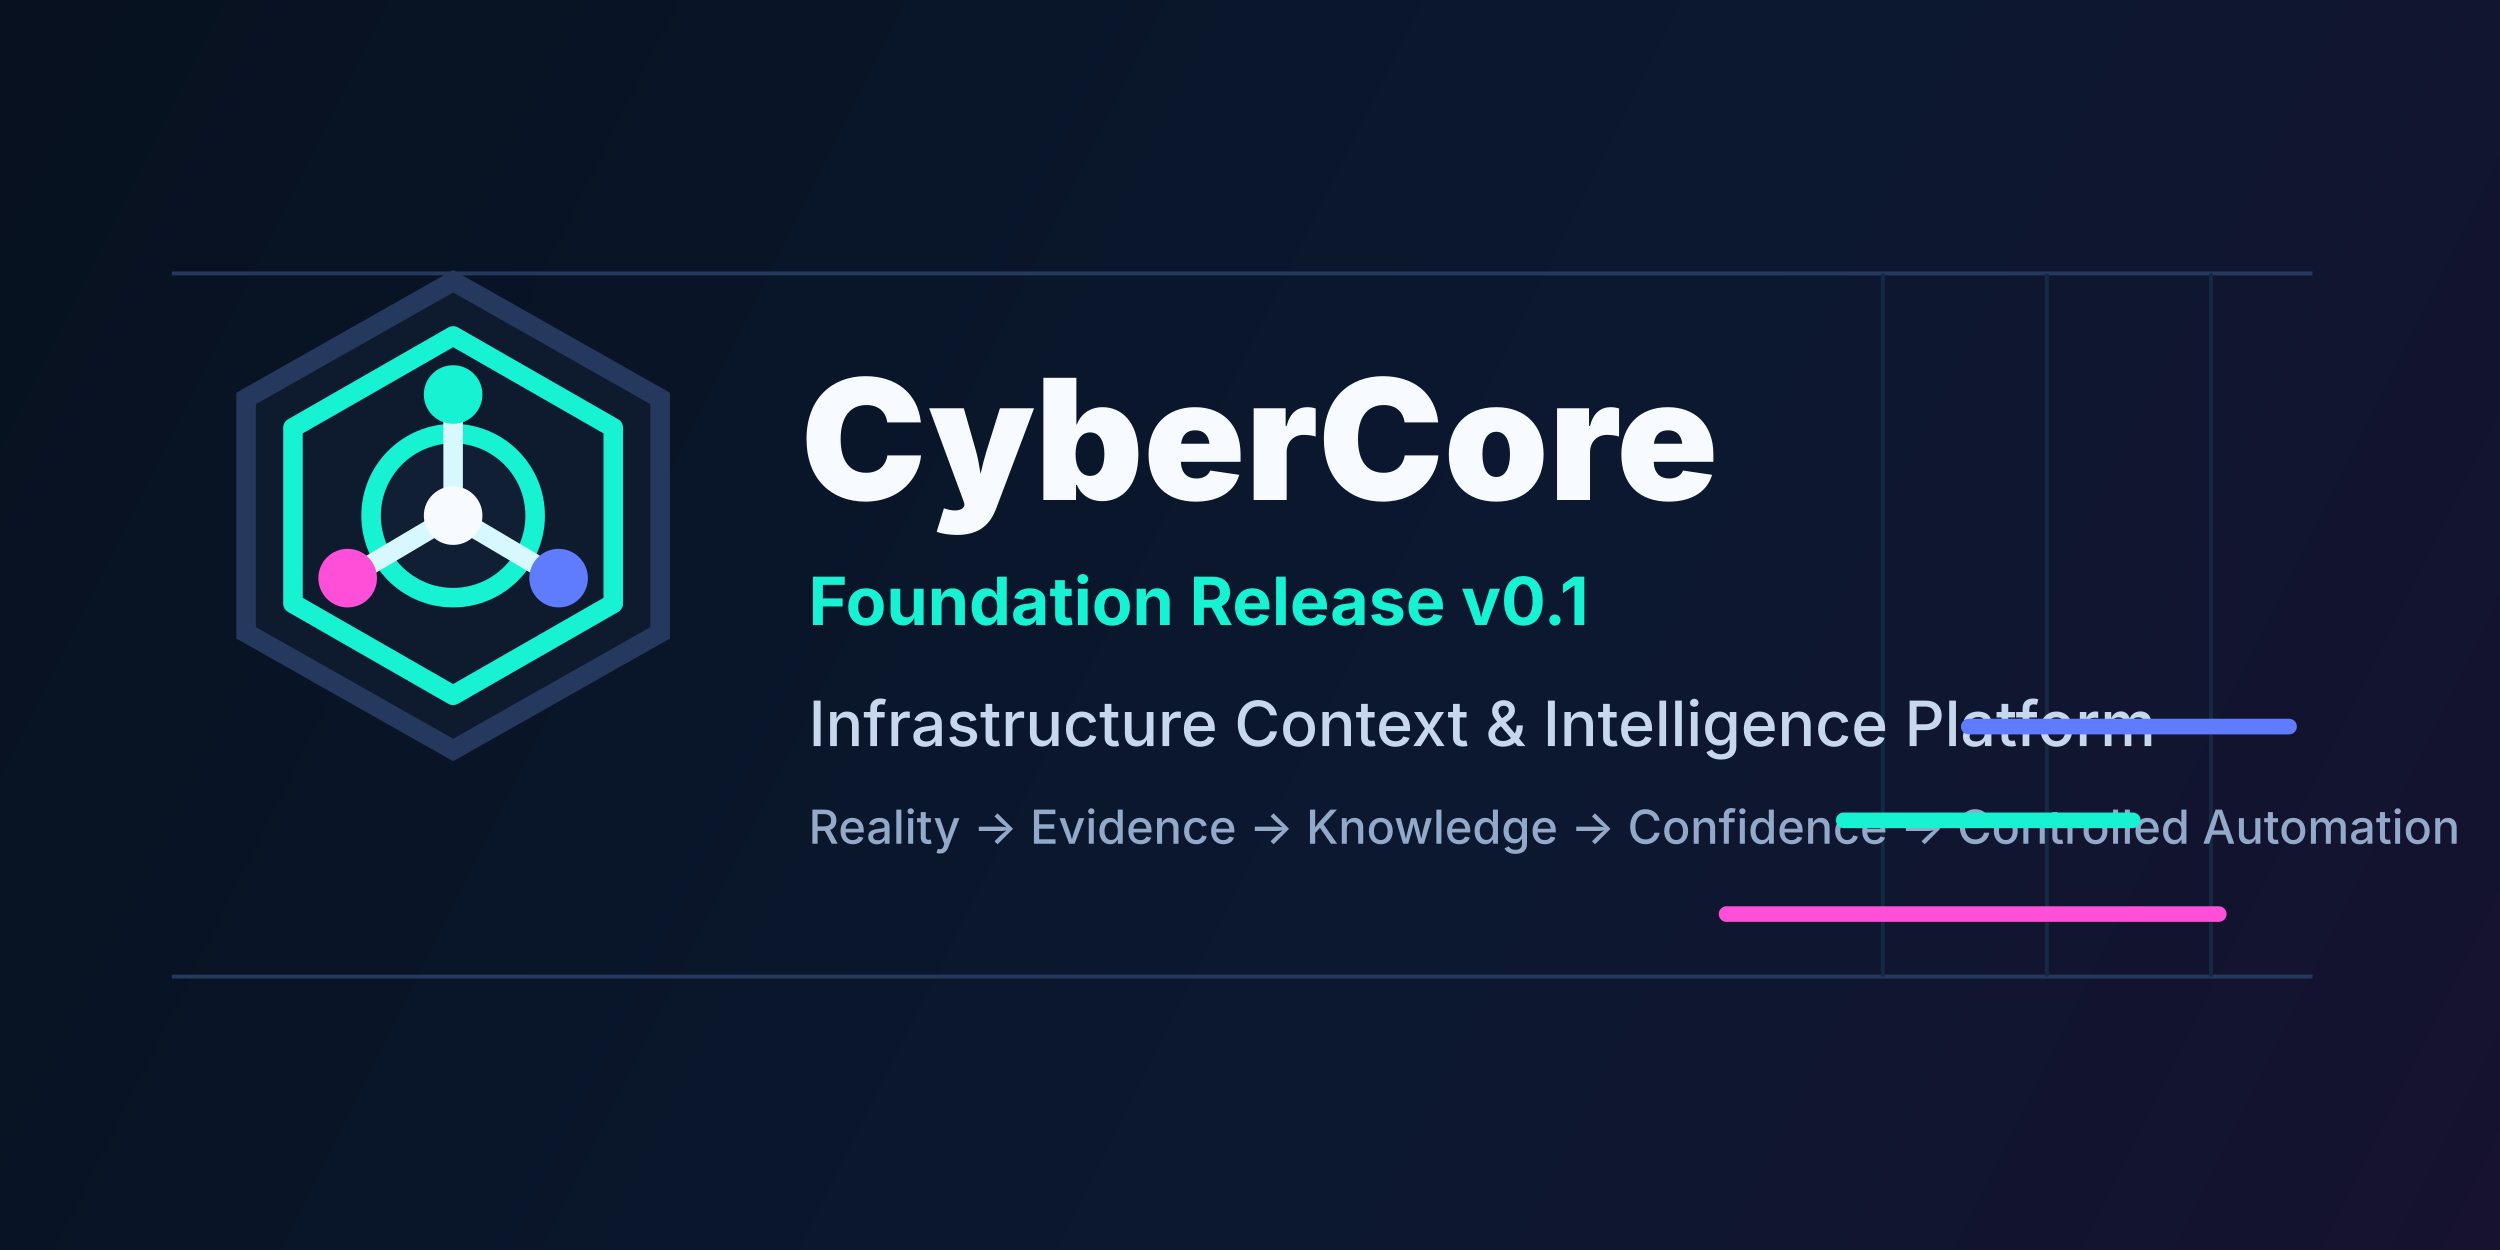
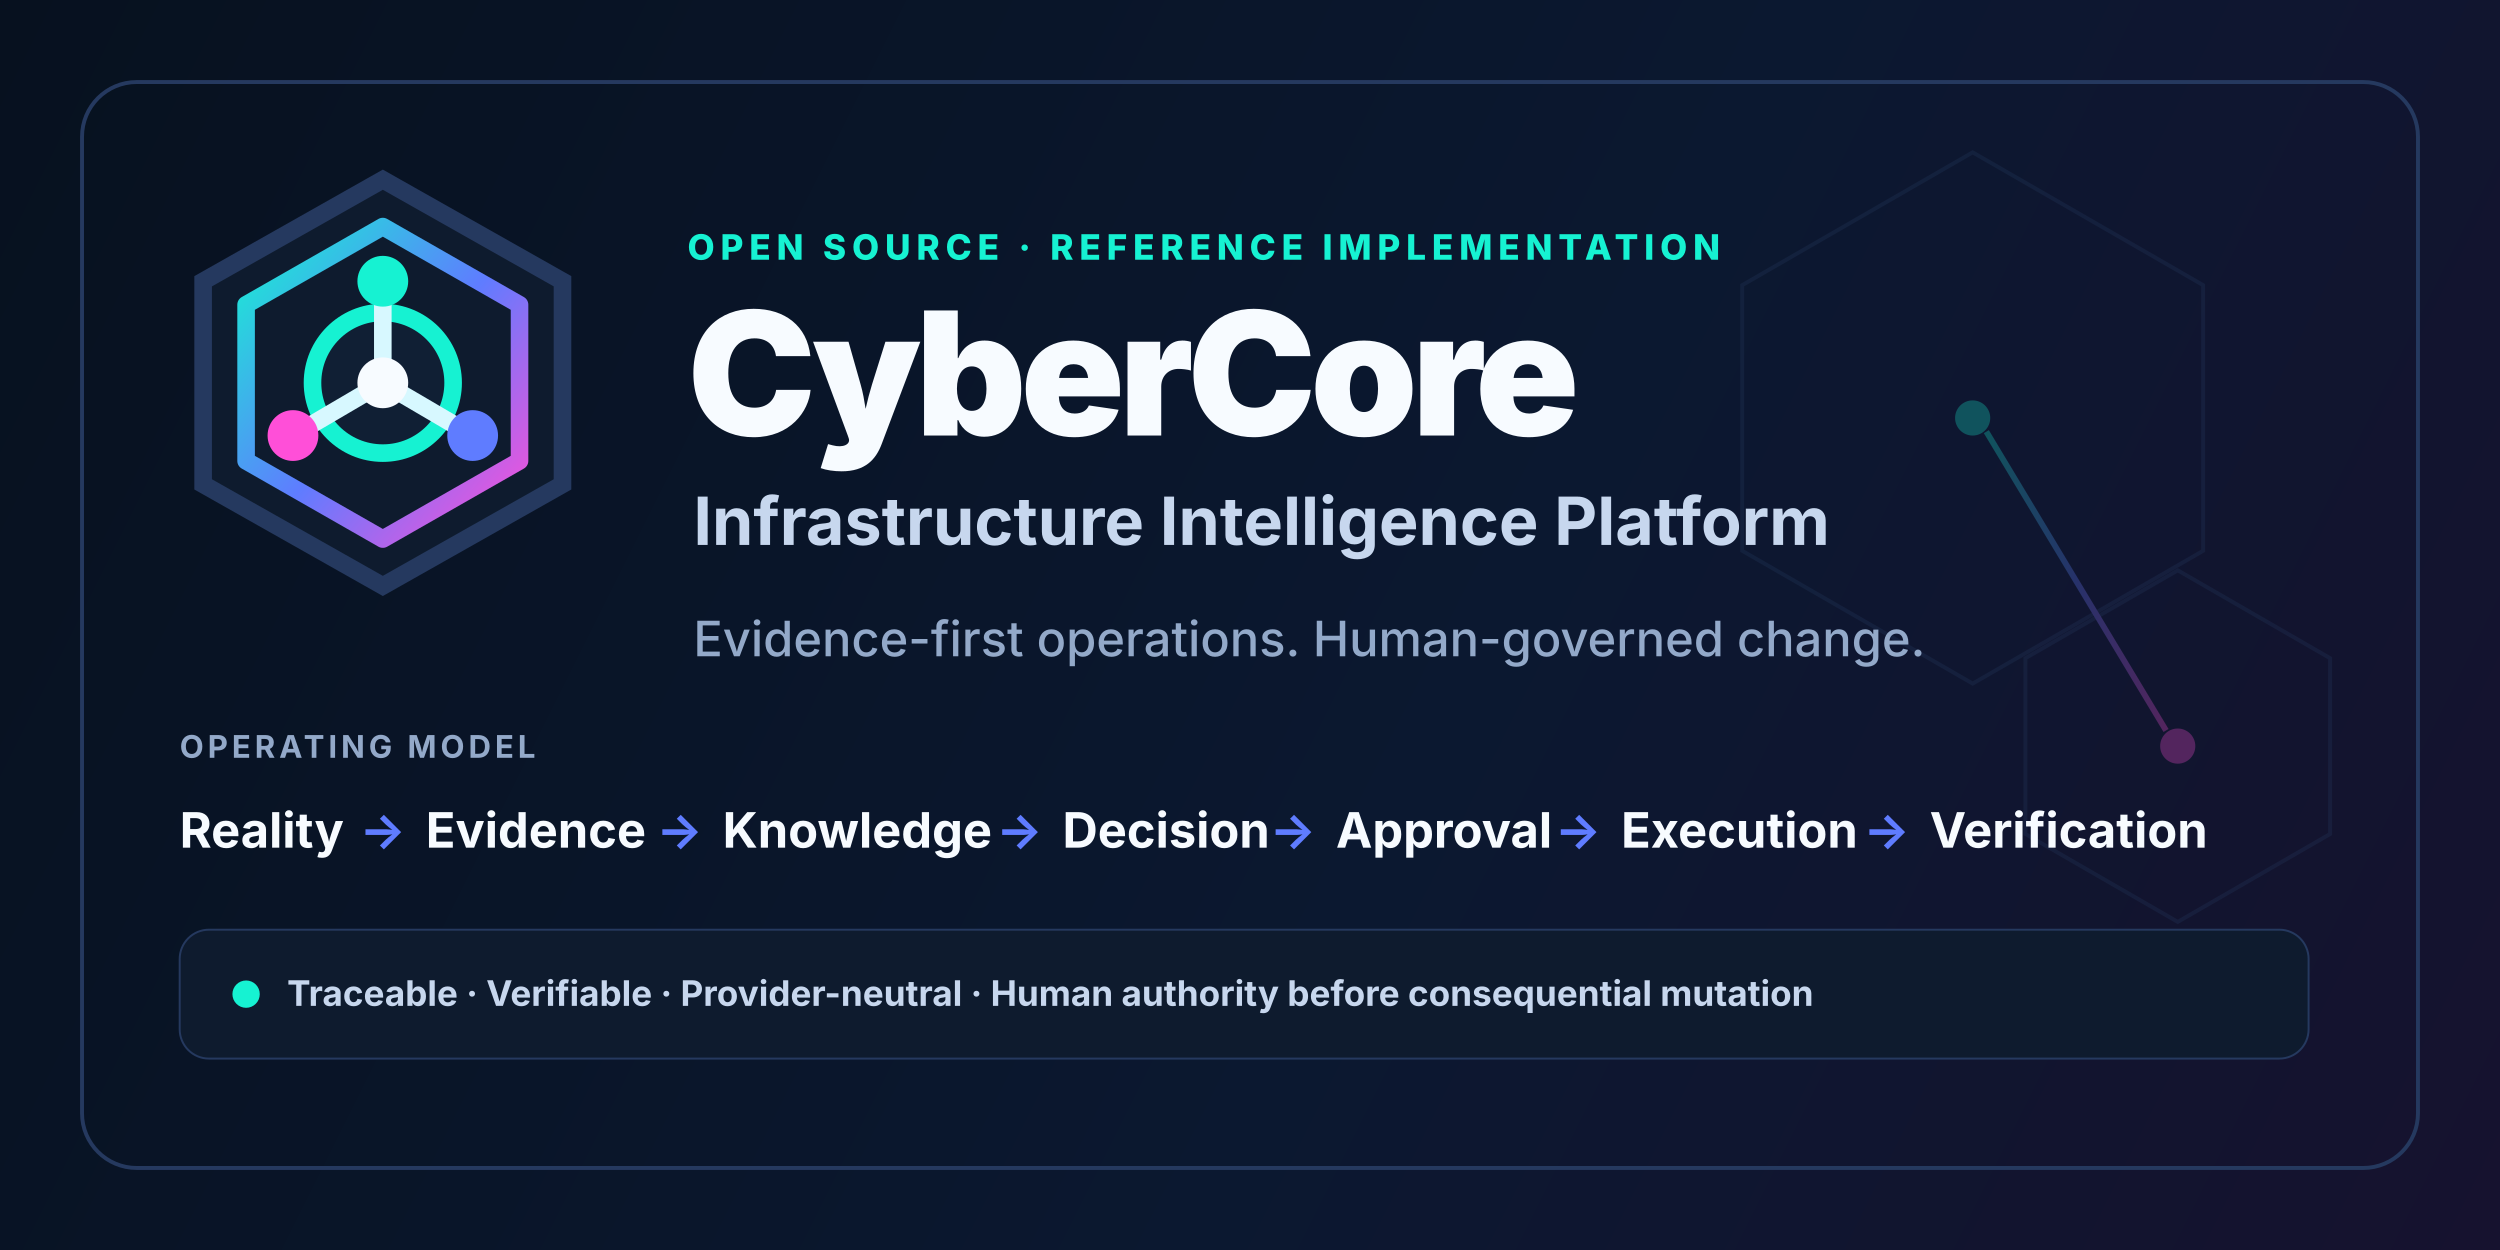
<svg xmlns="http://www.w3.org/2000/svg" viewBox="0 0 1280 640" role="img" aria-labelledby="title desc">
  <defs>
    <linearGradient id="bg" x1="0" y1="0" x2="1280" y2="640" gradientUnits="userSpaceOnUse">
      <stop offset="0" stop-color="#07111f" />
      <stop offset="0.58" stop-color="#0b1830" />
      <stop offset="1" stop-color="#16122f" />
    </linearGradient>
-     <linearGradient id="mark-gradient" x1="410" y1="142" x2="590" y2="322" gradientUnits="userSpaceOnUse">
+     <linearGradient id="mark-gradient" x1="0" y1="0" x2="1" y2="1">
      <stop offset="0" stop-color="#16f2d2" />
      <stop offset="0.52" stop-color="#5f7cff" />
      <stop offset="1" stop-color="#ff4fd8" />
    </linearGradient>
+     <linearGradient id="flow" x1="0" y1="0" x2="1" y2="0">
+       <stop offset="0" stop-color="#16f2d2" />
+       <stop offset="0.5" stop-color="#5f7cff" />
+       <stop offset="1" stop-color="#ff4fd8" />
+     </linearGradient>
  </defs>
  <rect width="1280" height="640" fill="url(#bg)" />
-   <path d="M88 500h1096" stroke="#25395f" stroke-width="2" />
-   <path d="M88 140h1096" stroke="#25395f" stroke-width="2" />
-   <path d="M964 140v360M1048 140v360M1132 140v360" stroke="#152844" stroke-width="2" />
-   <g transform="translate(112 144)">
-     <path d="M120 0 226 60v120l-106 60-106-60V60z" fill="#0e1b2e" stroke="#25395f" stroke-width="10" />
-     <path d="M120 28 202 75v90l-82 47-82-47V75z" fill="none" stroke="url(#mark-gradient)" stroke-width="10" stroke-linejoin="round" />
-     <circle cx="120" cy="120" r="42" fill="#101f34" stroke="#16f2d2" stroke-width="10" />
-     <path d="M120 58v62l54 32M66 152l54-32" fill="none" stroke="#d7f8ff" stroke-width="10" stroke-linecap="round" stroke-linejoin="round" />
-     <circle cx="120" cy="58" r="15" fill="#16f2d2" />
-     <circle cx="66" cy="152" r="15" fill="#ff4fd8" />
-     <circle cx="174" cy="152" r="15" fill="#5f7cff" />
-     <circle cx="120" cy="120" r="15" fill="#f7fbff" />
+   <rect x="42" y="42" width="1196" height="556" rx="28" fill="none" stroke="#25395f" stroke-width="2" />
+   <g opacity="0.28" stroke="#25395f" fill="none">
+     <path d="M1010 78l118 68v136l-118 68-118-68V146z" stroke-width="2" />
+     <path d="M1115 292l78 45v90l-78 45-78-45v-90z" stroke-width="2" />
+     <circle cx="1010" cy="214" r="9" fill="#16f2d2" stroke="none" />
+     <circle cx="1115" cy="382" r="9" fill="#ff4fd8" stroke="none" />
+     <path d="M1017 221l92 153" stroke="url(#flow)" stroke-width="3" />
  </g>
-   <g transform="translate(410 178)">
-     <text x="0" y="78" fill="#f7fbff" font-family="Inter, ui-sans-serif, system-ui, -apple-system, BlinkMacSystemFont, Segoe UI, sans-serif" font-size="86" font-weight="850">CyberCore</text>
-     <text x="4" y="142" fill="#16f2d2" font-family="Inter, ui-sans-serif, system-ui, -apple-system, BlinkMacSystemFont, Segoe UI, sans-serif" font-size="34" font-weight="700">Foundation Release v0.1</text>
-     <text x="4" y="204" fill="#c7d7ee" font-family="Inter, ui-sans-serif, system-ui, -apple-system, BlinkMacSystemFont, Segoe UI, sans-serif" font-size="32" font-weight="500">Infrastructure Context &amp; Intelligence Platform</text>
-     <text x="4" y="254" fill="#93a9c9" font-family="Inter, ui-sans-serif, system-ui, -apple-system, BlinkMacSystemFont, Segoe UI, sans-serif" font-size="24" font-weight="500">Reality -&gt; Evidence -&gt; Knowledge -&gt; Confidence -&gt; Controlled Automation</text>
+   <g transform="translate(92 92)">
+     <path d="M104 0 196 52v104l-92 52-92-52V52z" fill="#0e1b2e" stroke="#25395f" stroke-width="9" />
+     <path d="M104 24 174 64v80l-70 40-70-40V64z" fill="none" stroke="url(#mark-gradient)" stroke-width="9" stroke-linejoin="round" />
+     <circle cx="104" cy="104" r="36" fill="#101f34" stroke="#16f2d2" stroke-width="9" />
+     <path d="M104 52v52l46 27M58 131l46-27" fill="none" stroke="#d7f8ff" stroke-width="9" stroke-linecap="round" stroke-linejoin="round" />
+     <circle cx="104" cy="52" r="13" fill="#16f2d2" />
+     <circle cx="58" cy="131" r="13" fill="#ff4fd8" />
+     <circle cx="150" cy="131" r="13" fill="#5f7cff" />
+     <circle cx="104" cy="104" r="13" fill="#f7fbff" />
  </g>
-   <g fill="none" stroke-linecap="round" stroke-width="8">
-     <path d="M944 420h148" stroke="#16f2d2" />
-     <path d="M1008 372h164" stroke="#5f7cff" />
-     <path d="M884 468h252" stroke="#ff4fd8" />
+   <g transform="translate(352 105)" font-family="Inter, ui-sans-serif, system-ui, -apple-system, BlinkMacSystemFont, Segoe UI, sans-serif">
+     <text x="0" y="28" fill="#16f2d2" font-size="18" font-weight="800" letter-spacing="3">OPEN SOURCE · REFERENCE IMPLEMENTATION</text>
+     <text x="0" y="118" fill="#f7fbff" font-size="88" font-weight="850" letter-spacing="-3">CyberCore</text>
+     <text x="3" y="174" fill="#c7d7ee" font-size="34" font-weight="700">Infrastructure Intelligence Platform</text>
+     <text x="3" y="231" fill="#93a9c9" font-size="25" font-weight="500">Evidence-first operations. Human-governed change.</text>
  </g>
+   <g transform="translate(92 388)" font-family="Inter, ui-sans-serif, system-ui, -apple-system, BlinkMacSystemFont, Segoe UI, sans-serif">
+     <text x="0" y="0" fill="#93a9c9" font-size="16" font-weight="750" letter-spacing="2">OPERATING MODEL</text>
+     <text x="0" y="46" fill="#f7fbff" font-size="25" font-weight="700">Reality</text>
+     <text x="92" y="46" fill="#5f7cff" font-size="25" font-weight="700">→</text>
+     <text x="126" y="46" fill="#f7fbff" font-size="25" font-weight="700">Evidence</text>
+     <text x="244" y="46" fill="#5f7cff" font-size="25" font-weight="700">→</text>
+     <text x="278" y="46" fill="#f7fbff" font-size="25" font-weight="700">Knowledge</text>
+     <text x="418" y="46" fill="#5f7cff" font-size="25" font-weight="700">→</text>
+     <text x="452" y="46" fill="#f7fbff" font-size="25" font-weight="700">Decision</text>
+     <text x="558" y="46" fill="#5f7cff" font-size="25" font-weight="700">→</text>
+     <text x="592" y="46" fill="#f7fbff" font-size="25" font-weight="700">Approval</text>
+     <text x="704" y="46" fill="#5f7cff" font-size="25" font-weight="700">→</text>
+     <text x="738" y="46" fill="#f7fbff" font-size="25" font-weight="700">Execution</text>
+     <text x="862" y="46" fill="#5f7cff" font-size="25" font-weight="700">→</text>
+     <text x="896" y="46" fill="#f7fbff" font-size="25" font-weight="700">Verification</text>
+     <rect x="0" y="88" width="1090" height="66" rx="15" fill="#0e1b2e" stroke="#25395f" />
+     <circle cx="34" cy="121" r="7" fill="#16f2d2" />
+     <text x="55" y="127" fill="#c7d7ee" font-size="18" font-weight="650">Traceable · Verifiable · Provider-neutral · Human authority before consequential mutation</text>
+   </g>
+   <path d="M92 565h1096" stroke="url(#flow)" stroke-width="4" stroke-linecap="round" opacity="0.76" />
</svg>
